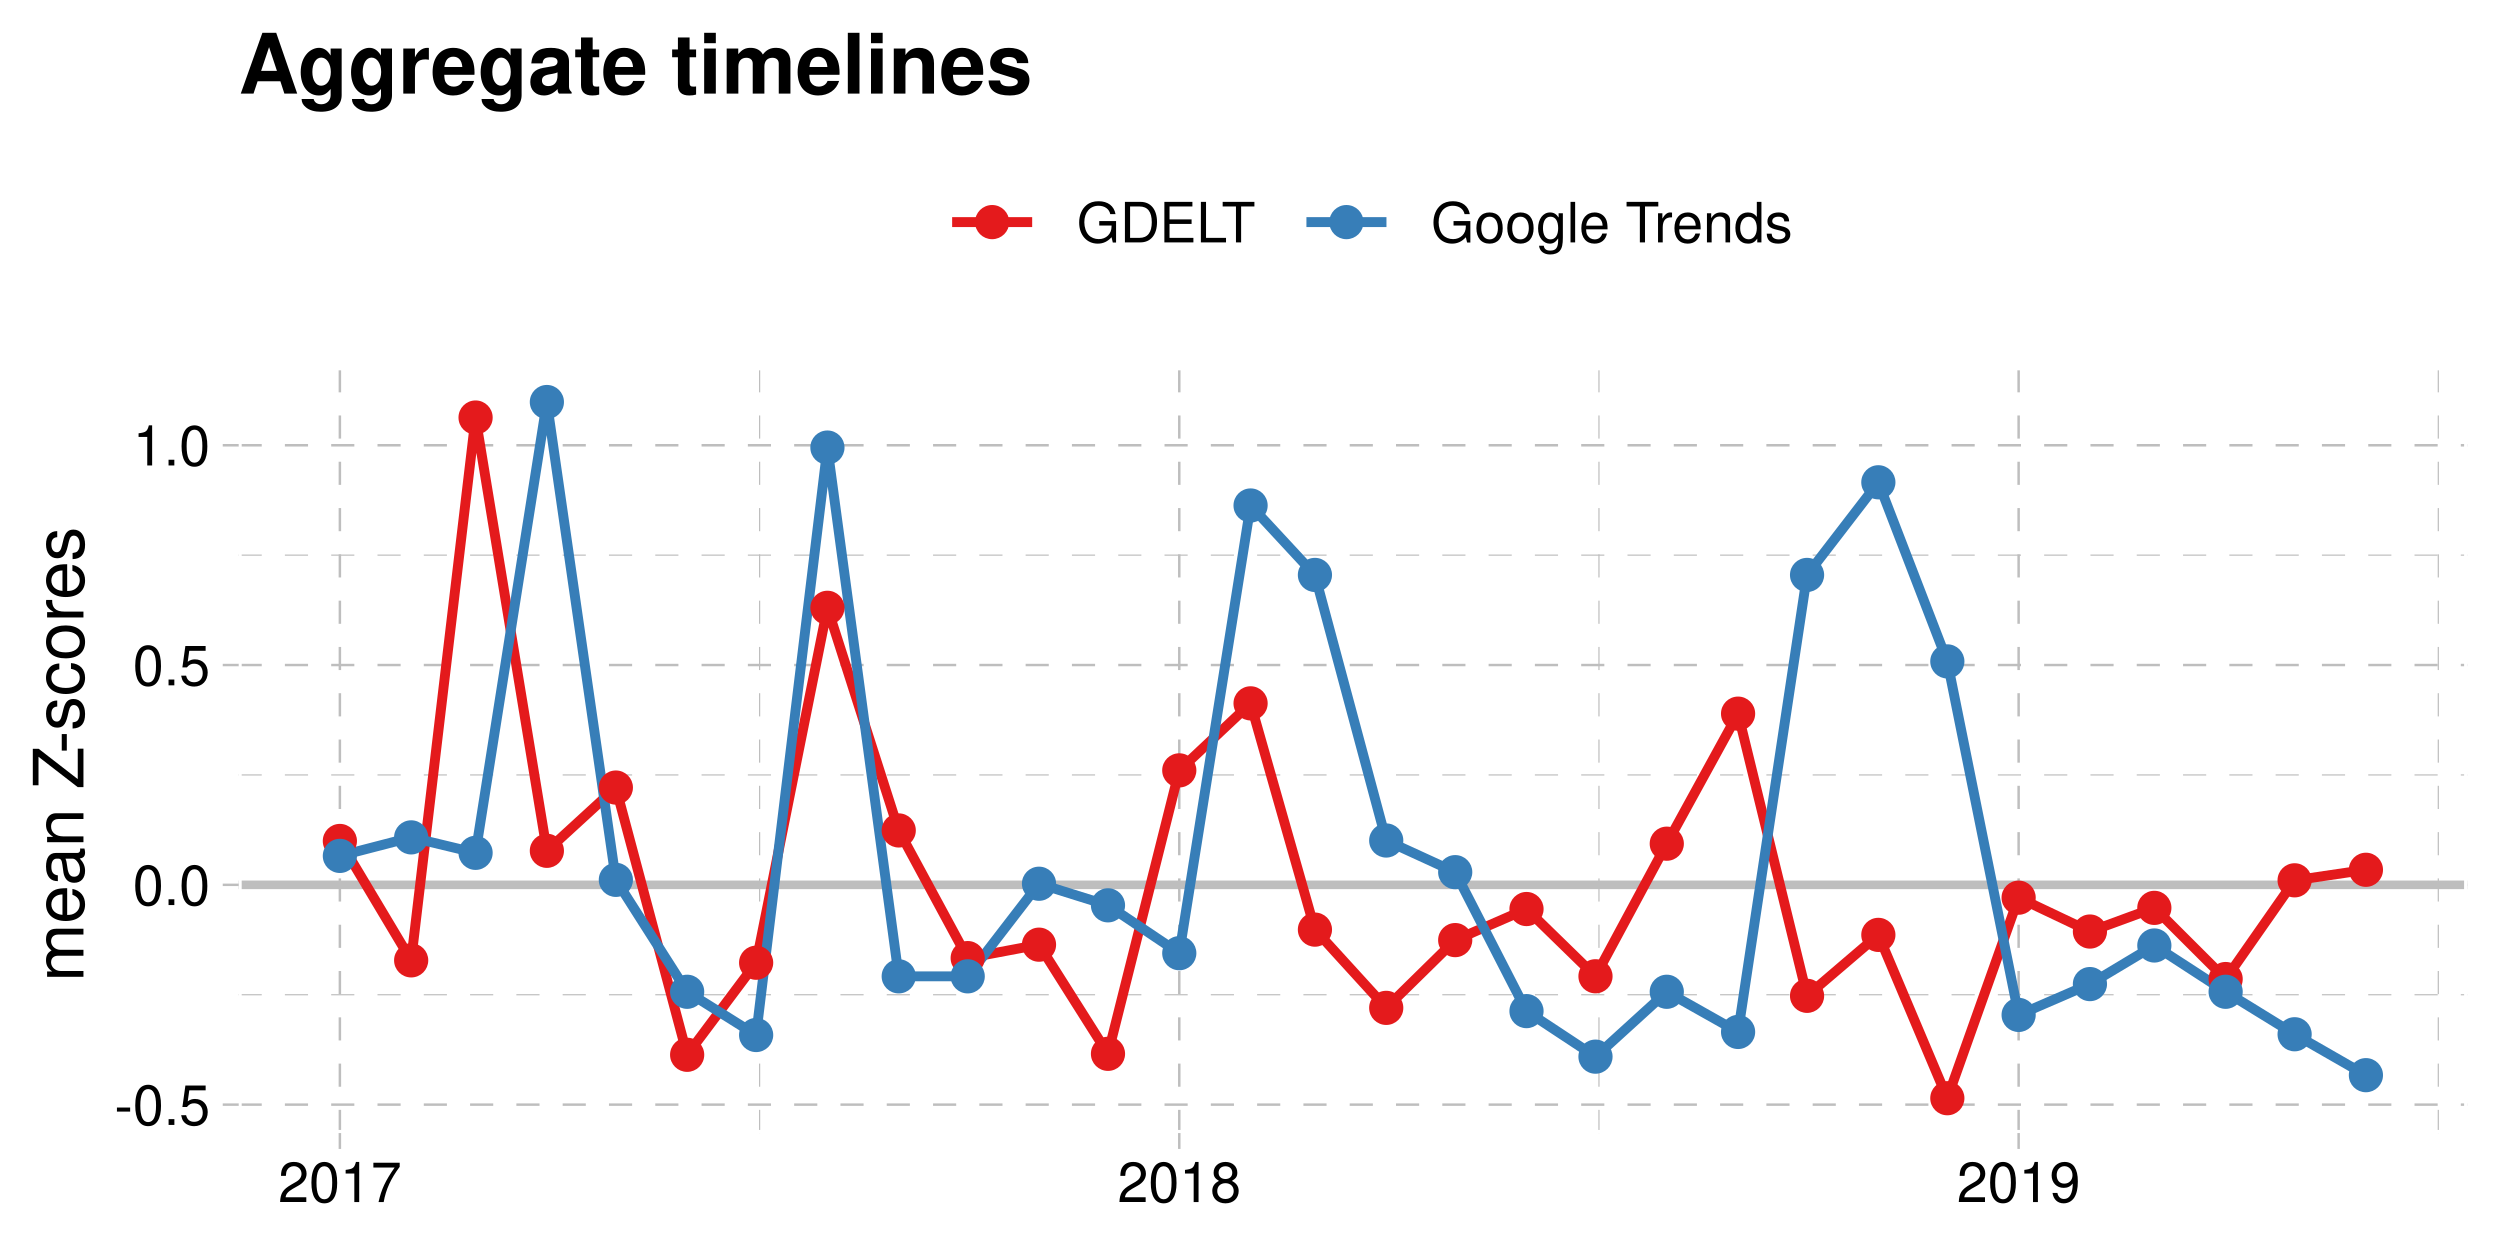
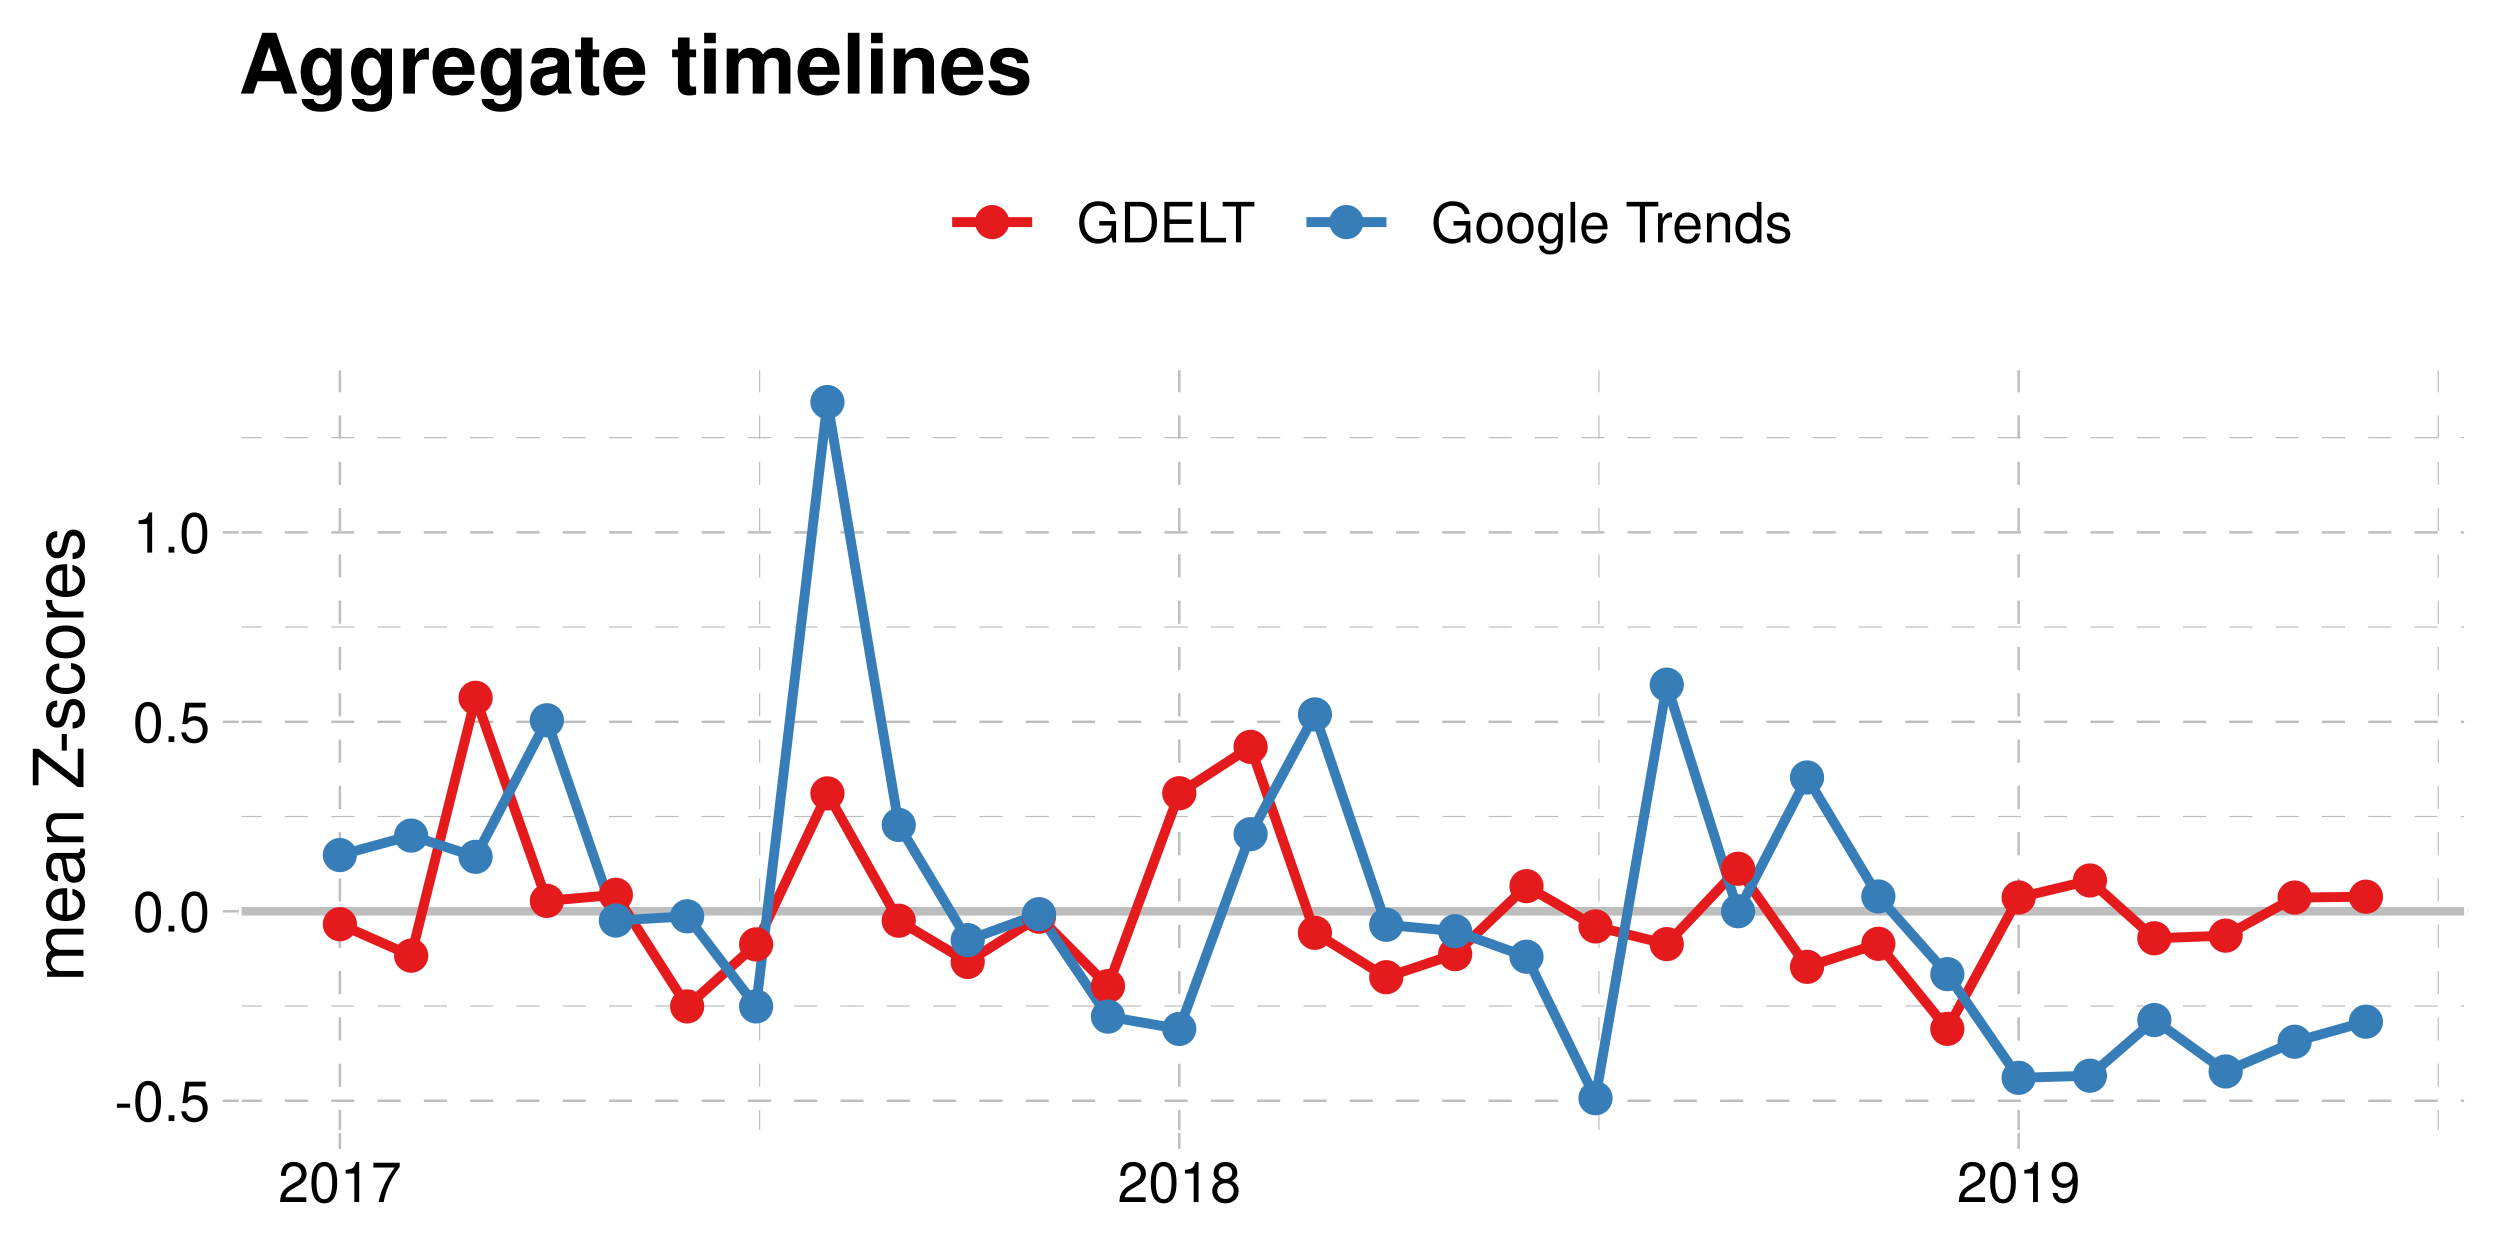
<svg xmlns="http://www.w3.org/2000/svg" viewBox="0 0 432.00 216.00">
  <defs>
    <style type="text/css">
    line, polyline, polygon, path, rect, circle {
      fill: none;
      stroke: #000000;
      stroke-linecap: round;
      stroke-linejoin: round;
      stroke-miterlimit: 10.00;
    }
  </style>
  </defs>
  <rect width="100%" height="100%" style="stroke: none; fill: #FFFFFF;" />
  <rect x="0.00" y="0.00" width="432.00" height="216.00" style="stroke-width: 1.07; stroke: none; fill: #FFFFFF;" />
  <defs>
    <clipPath id="cpNDEuMjN8NDI2LjMzfDE5NS43OXw2My40Ng==">
      <rect x="41.23" y="63.46" width="385.10" height="132.33" />
    </clipPath>
  </defs>
  <rect x="41.23" y="63.46" width="385.10" height="132.33" style="stroke-width: 1.07; stroke: #FFFFFF;" clip-path="url(#cpNDEuMjN8NDI2LjMzfDE5NS43OXw2My40Ng==)" />
-   <polyline points="41.23,171.89 426.33,171.89 " style="stroke-width: 0.21; stroke: #BEBEBE; stroke-dasharray: 4.00,4.00; stroke-linecap: butt;" clip-path="url(#cpNDEuMjN8NDI2LjMzfDE5NS43OXw2My40Ng==)" />
-   <polyline points="41.23,133.91 426.33,133.91 " style="stroke-width: 0.21; stroke: #BEBEBE; stroke-dasharray: 4.00,4.00; stroke-linecap: butt;" clip-path="url(#cpNDEuMjN8NDI2LjMzfDE5NS43OXw2My40Ng==)" />
-   <polyline points="41.23,95.93 426.33,95.93 " style="stroke-width: 0.21; stroke: #BEBEBE; stroke-dasharray: 4.00,4.00; stroke-linecap: butt;" clip-path="url(#cpNDEuMjN8NDI2LjMzfDE5NS43OXw2My40Ng==)" />
+   <polyline points="41.23,173.84 426.33,173.84 " style="stroke-width: 0.21; stroke: #BEBEBE; stroke-dasharray: 4.00,4.00; stroke-linecap: butt;" clip-path="url(#cpNDEuMjN8NDI2LjMzfDE5NS43OXw2My40Ng==)" />
+   <polyline points="41.23,141.10 426.33,141.10 " style="stroke-width: 0.21; stroke: #BEBEBE; stroke-dasharray: 4.00,4.00; stroke-linecap: butt;" clip-path="url(#cpNDEuMjN8NDI2LjMzfDE5NS43OXw2My40Ng==)" />
+   <polyline points="41.23,108.36 426.33,108.36 " style="stroke-width: 0.21; stroke: #BEBEBE; stroke-dasharray: 4.00,4.00; stroke-linecap: butt;" clip-path="url(#cpNDEuMjN8NDI2LjMzfDE5NS43OXw2My40Ng==)" />
+   <polyline points="41.23,75.62 426.33,75.62 " style="stroke-width: 0.21; stroke: #BEBEBE; stroke-dasharray: 4.00,4.00; stroke-linecap: butt;" clip-path="url(#cpNDEuMjN8NDI2LjMzfDE5NS43OXw2My40Ng==)" />
  <polyline points="131.26,195.79 131.26,63.46 " style="stroke-width: 0.21; stroke: #BEBEBE; stroke-dasharray: 4.00,4.00; stroke-linecap: butt;" clip-path="url(#cpNDEuMjN8NDI2LjMzfDE5NS43OXw2My40Ng==)" />
  <polyline points="276.30,195.79 276.30,63.46 " style="stroke-width: 0.21; stroke: #BEBEBE; stroke-dasharray: 4.00,4.00; stroke-linecap: butt;" clip-path="url(#cpNDEuMjN8NDI2LjMzfDE5NS43OXw2My40Ng==)" />
  <polyline points="421.34,195.79 421.34,63.46 " style="stroke-width: 0.21; stroke: #BEBEBE; stroke-dasharray: 4.00,4.00; stroke-linecap: butt;" clip-path="url(#cpNDEuMjN8NDI2LjMzfDE5NS43OXw2My40Ng==)" />
-   <polyline points="41.23,190.88 426.33,190.88 " style="stroke-width: 0.43; stroke: #BEBEBE; stroke-dasharray: 4.00,4.00; stroke-linecap: butt;" clip-path="url(#cpNDEuMjN8NDI2LjMzfDE5NS43OXw2My40Ng==)" />
-   <polyline points="41.23,152.90 426.33,152.90 " style="stroke-width: 0.43; stroke: #BEBEBE; stroke-dasharray: 4.00,4.00; stroke-linecap: butt;" clip-path="url(#cpNDEuMjN8NDI2LjMzfDE5NS43OXw2My40Ng==)" />
-   <polyline points="41.23,114.92 426.33,114.92 " style="stroke-width: 0.43; stroke: #BEBEBE; stroke-dasharray: 4.00,4.00; stroke-linecap: butt;" clip-path="url(#cpNDEuMjN8NDI2LjMzfDE5NS43OXw2My40Ng==)" />
-   <polyline points="41.23,76.94 426.33,76.94 " style="stroke-width: 0.43; stroke: #BEBEBE; stroke-dasharray: 4.00,4.00; stroke-linecap: butt;" clip-path="url(#cpNDEuMjN8NDI2LjMzfDE5NS43OXw2My40Ng==)" />
+   <polyline points="41.23,190.21 426.33,190.21 " style="stroke-width: 0.43; stroke: #BEBEBE; stroke-dasharray: 4.00,4.00; stroke-linecap: butt;" clip-path="url(#cpNDEuMjN8NDI2LjMzfDE5NS43OXw2My40Ng==)" />
+   <polyline points="41.23,157.47 426.33,157.47 " style="stroke-width: 0.43; stroke: #BEBEBE; stroke-dasharray: 4.00,4.00; stroke-linecap: butt;" clip-path="url(#cpNDEuMjN8NDI2LjMzfDE5NS43OXw2My40Ng==)" />
+   <polyline points="41.23,124.73 426.33,124.73 " style="stroke-width: 0.43; stroke: #BEBEBE; stroke-dasharray: 4.00,4.00; stroke-linecap: butt;" clip-path="url(#cpNDEuMjN8NDI2LjMzfDE5NS43OXw2My40Ng==)" />
+   <polyline points="41.23,91.99 426.33,91.99 " style="stroke-width: 0.43; stroke: #BEBEBE; stroke-dasharray: 4.00,4.00; stroke-linecap: butt;" clip-path="url(#cpNDEuMjN8NDI2LjMzfDE5NS43OXw2My40Ng==)" />
  <polyline points="58.73,195.79 58.73,63.46 " style="stroke-width: 0.43; stroke: #BEBEBE; stroke-dasharray: 4.00,4.00; stroke-linecap: butt;" clip-path="url(#cpNDEuMjN8NDI2LjMzfDE5NS43OXw2My40Ng==)" />
  <polyline points="203.78,195.79 203.78,63.46 " style="stroke-width: 0.43; stroke: #BEBEBE; stroke-dasharray: 4.00,4.00; stroke-linecap: butt;" clip-path="url(#cpNDEuMjN8NDI2LjMzfDE5NS43OXw2My40Ng==)" />
  <polyline points="348.82,195.79 348.82,63.46 " style="stroke-width: 0.43; stroke: #BEBEBE; stroke-dasharray: 4.00,4.00; stroke-linecap: butt;" clip-path="url(#cpNDEuMjN8NDI2LjMzfDE5NS43OXw2My40Ng==)" />
-   <line x1="41.23" y1="152.90" x2="426.33" y2="152.90" style="stroke-width: 1.49; stroke: #BEBEBE; stroke-linecap: butt;" clip-path="url(#cpNDEuMjN8NDI2LjMzfDE5NS43OXw2My40Ng==)" />
-   <polyline points="58.73,145.32 71.05,165.95 82.18,72.15 94.50,147.02 106.42,136.09 118.74,182.27 130.66,166.36 142.98,105.03 155.30,143.50 167.22,165.56 179.54,163.24 191.46,182.10 203.78,133.12 216.10,121.54 227.22,160.64 239.54,174.16 251.46,162.45 263.78,157.08 275.70,168.70 288.02,145.79 300.34,123.32 312.26,172.08 324.58,161.55 336.50,189.77 348.82,155.12 361.14,160.97 372.27,156.88 384.59,169.18 396.51,152.12 408.83,150.30 " style="stroke-width: 1.71; stroke: #E41A1C; stroke-linecap: butt;" clip-path="url(#cpNDEuMjN8NDI2LjMzfDE5NS43OXw2My40Ng==)" />
-   <polyline points="58.73,147.90 71.05,144.70 82.18,147.37 94.50,69.47 106.42,152.04 118.74,171.38 130.66,178.85 142.98,77.34 155.30,168.71 167.22,168.71 179.54,152.71 191.46,156.44 203.78,164.71 216.10,87.35 227.22,99.35 239.54,145.24 251.46,150.71 263.78,174.72 275.70,182.59 288.02,171.38 300.34,178.32 312.26,99.35 324.58,83.34 336.50,114.29 348.82,175.38 361.14,170.05 372.27,163.38 384.59,171.38 396.51,178.72 408.83,185.79 " style="stroke-width: 1.71; stroke: #377EB8; stroke-linecap: butt;" clip-path="url(#cpNDEuMjN8NDI2LjMzfDE5NS43OXw2My40Ng==)" />
-   <circle cx="58.73" cy="145.32" r="1.95pt" style="stroke-width: 0.71; stroke: #E41A1C; fill: #E41A1C;" clip-path="url(#cpNDEuMjN8NDI2LjMzfDE5NS43OXw2My40Ng==)" />
-   <circle cx="71.05" cy="165.95" r="1.95pt" style="stroke-width: 0.71; stroke: #E41A1C; fill: #E41A1C;" clip-path="url(#cpNDEuMjN8NDI2LjMzfDE5NS43OXw2My40Ng==)" />
-   <circle cx="82.18" cy="72.15" r="1.95pt" style="stroke-width: 0.71; stroke: #E41A1C; fill: #E41A1C;" clip-path="url(#cpNDEuMjN8NDI2LjMzfDE5NS43OXw2My40Ng==)" />
-   <circle cx="94.50" cy="147.02" r="1.95pt" style="stroke-width: 0.71; stroke: #E41A1C; fill: #E41A1C;" clip-path="url(#cpNDEuMjN8NDI2LjMzfDE5NS43OXw2My40Ng==)" />
-   <circle cx="106.42" cy="136.09" r="1.95pt" style="stroke-width: 0.71; stroke: #E41A1C; fill: #E41A1C;" clip-path="url(#cpNDEuMjN8NDI2LjMzfDE5NS43OXw2My40Ng==)" />
-   <circle cx="118.74" cy="182.27" r="1.95pt" style="stroke-width: 0.71; stroke: #E41A1C; fill: #E41A1C;" clip-path="url(#cpNDEuMjN8NDI2LjMzfDE5NS43OXw2My40Ng==)" />
-   <circle cx="130.66" cy="166.36" r="1.95pt" style="stroke-width: 0.71; stroke: #E41A1C; fill: #E41A1C;" clip-path="url(#cpNDEuMjN8NDI2LjMzfDE5NS43OXw2My40Ng==)" />
-   <circle cx="142.98" cy="105.03" r="1.95pt" style="stroke-width: 0.71; stroke: #E41A1C; fill: #E41A1C;" clip-path="url(#cpNDEuMjN8NDI2LjMzfDE5NS43OXw2My40Ng==)" />
-   <circle cx="155.30" cy="143.50" r="1.95pt" style="stroke-width: 0.71; stroke: #E41A1C; fill: #E41A1C;" clip-path="url(#cpNDEuMjN8NDI2LjMzfDE5NS43OXw2My40Ng==)" />
-   <circle cx="167.22" cy="165.56" r="1.95pt" style="stroke-width: 0.71; stroke: #E41A1C; fill: #E41A1C;" clip-path="url(#cpNDEuMjN8NDI2LjMzfDE5NS43OXw2My40Ng==)" />
-   <circle cx="179.54" cy="163.24" r="1.95pt" style="stroke-width: 0.71; stroke: #E41A1C; fill: #E41A1C;" clip-path="url(#cpNDEuMjN8NDI2LjMzfDE5NS43OXw2My40Ng==)" />
-   <circle cx="191.46" cy="182.10" r="1.95pt" style="stroke-width: 0.71; stroke: #E41A1C; fill: #E41A1C;" clip-path="url(#cpNDEuMjN8NDI2LjMzfDE5NS43OXw2My40Ng==)" />
-   <circle cx="203.78" cy="133.12" r="1.95pt" style="stroke-width: 0.71; stroke: #E41A1C; fill: #E41A1C;" clip-path="url(#cpNDEuMjN8NDI2LjMzfDE5NS43OXw2My40Ng==)" />
-   <circle cx="216.10" cy="121.54" r="1.95pt" style="stroke-width: 0.71; stroke: #E41A1C; fill: #E41A1C;" clip-path="url(#cpNDEuMjN8NDI2LjMzfDE5NS43OXw2My40Ng==)" />
-   <circle cx="227.22" cy="160.64" r="1.95pt" style="stroke-width: 0.71; stroke: #E41A1C; fill: #E41A1C;" clip-path="url(#cpNDEuMjN8NDI2LjMzfDE5NS43OXw2My40Ng==)" />
-   <circle cx="239.54" cy="174.16" r="1.95pt" style="stroke-width: 0.71; stroke: #E41A1C; fill: #E41A1C;" clip-path="url(#cpNDEuMjN8NDI2LjMzfDE5NS43OXw2My40Ng==)" />
-   <circle cx="251.46" cy="162.45" r="1.95pt" style="stroke-width: 0.71; stroke: #E41A1C; fill: #E41A1C;" clip-path="url(#cpNDEuMjN8NDI2LjMzfDE5NS43OXw2My40Ng==)" />
-   <circle cx="263.78" cy="157.08" r="1.95pt" style="stroke-width: 0.71; stroke: #E41A1C; fill: #E41A1C;" clip-path="url(#cpNDEuMjN8NDI2LjMzfDE5NS43OXw2My40Ng==)" />
-   <circle cx="275.70" cy="168.70" r="1.95pt" style="stroke-width: 0.71; stroke: #E41A1C; fill: #E41A1C;" clip-path="url(#cpNDEuMjN8NDI2LjMzfDE5NS43OXw2My40Ng==)" />
-   <circle cx="288.02" cy="145.79" r="1.95pt" style="stroke-width: 0.71; stroke: #E41A1C; fill: #E41A1C;" clip-path="url(#cpNDEuMjN8NDI2LjMzfDE5NS43OXw2My40Ng==)" />
-   <circle cx="300.34" cy="123.32" r="1.95pt" style="stroke-width: 0.71; stroke: #E41A1C; fill: #E41A1C;" clip-path="url(#cpNDEuMjN8NDI2LjMzfDE5NS43OXw2My40Ng==)" />
-   <circle cx="312.26" cy="172.08" r="1.95pt" style="stroke-width: 0.71; stroke: #E41A1C; fill: #E41A1C;" clip-path="url(#cpNDEuMjN8NDI2LjMzfDE5NS43OXw2My40Ng==)" />
-   <circle cx="324.58" cy="161.55" r="1.95pt" style="stroke-width: 0.71; stroke: #E41A1C; fill: #E41A1C;" clip-path="url(#cpNDEuMjN8NDI2LjMzfDE5NS43OXw2My40Ng==)" />
-   <circle cx="336.50" cy="189.77" r="1.95pt" style="stroke-width: 0.71; stroke: #E41A1C; fill: #E41A1C;" clip-path="url(#cpNDEuMjN8NDI2LjMzfDE5NS43OXw2My40Ng==)" />
-   <circle cx="348.82" cy="155.12" r="1.95pt" style="stroke-width: 0.71; stroke: #E41A1C; fill: #E41A1C;" clip-path="url(#cpNDEuMjN8NDI2LjMzfDE5NS43OXw2My40Ng==)" />
-   <circle cx="361.14" cy="160.97" r="1.95pt" style="stroke-width: 0.71; stroke: #E41A1C; fill: #E41A1C;" clip-path="url(#cpNDEuMjN8NDI2LjMzfDE5NS43OXw2My40Ng==)" />
-   <circle cx="372.27" cy="156.88" r="1.95pt" style="stroke-width: 0.71; stroke: #E41A1C; fill: #E41A1C;" clip-path="url(#cpNDEuMjN8NDI2LjMzfDE5NS43OXw2My40Ng==)" />
-   <circle cx="384.59" cy="169.18" r="1.95pt" style="stroke-width: 0.71; stroke: #E41A1C; fill: #E41A1C;" clip-path="url(#cpNDEuMjN8NDI2LjMzfDE5NS43OXw2My40Ng==)" />
-   <circle cx="396.51" cy="152.12" r="1.95pt" style="stroke-width: 0.71; stroke: #E41A1C; fill: #E41A1C;" clip-path="url(#cpNDEuMjN8NDI2LjMzfDE5NS43OXw2My40Ng==)" />
-   <circle cx="408.83" cy="150.30" r="1.95pt" style="stroke-width: 0.71; stroke: #E41A1C; fill: #E41A1C;" clip-path="url(#cpNDEuMjN8NDI2LjMzfDE5NS43OXw2My40Ng==)" />
-   <circle cx="58.73" cy="147.90" r="1.95pt" style="stroke-width: 0.71; stroke: #377EB8; fill: #377EB8;" clip-path="url(#cpNDEuMjN8NDI2LjMzfDE5NS43OXw2My40Ng==)" />
-   <circle cx="71.05" cy="144.70" r="1.95pt" style="stroke-width: 0.71; stroke: #377EB8; fill: #377EB8;" clip-path="url(#cpNDEuMjN8NDI2LjMzfDE5NS43OXw2My40Ng==)" />
-   <circle cx="82.18" cy="147.37" r="1.95pt" style="stroke-width: 0.71; stroke: #377EB8; fill: #377EB8;" clip-path="url(#cpNDEuMjN8NDI2LjMzfDE5NS43OXw2My40Ng==)" />
-   <circle cx="94.50" cy="69.47" r="1.95pt" style="stroke-width: 0.71; stroke: #377EB8; fill: #377EB8;" clip-path="url(#cpNDEuMjN8NDI2LjMzfDE5NS43OXw2My40Ng==)" />
-   <circle cx="106.42" cy="152.04" r="1.95pt" style="stroke-width: 0.71; stroke: #377EB8; fill: #377EB8;" clip-path="url(#cpNDEuMjN8NDI2LjMzfDE5NS43OXw2My40Ng==)" />
-   <circle cx="118.74" cy="171.38" r="1.95pt" style="stroke-width: 0.71; stroke: #377EB8; fill: #377EB8;" clip-path="url(#cpNDEuMjN8NDI2LjMzfDE5NS43OXw2My40Ng==)" />
-   <circle cx="130.66" cy="178.85" r="1.95pt" style="stroke-width: 0.71; stroke: #377EB8; fill: #377EB8;" clip-path="url(#cpNDEuMjN8NDI2LjMzfDE5NS43OXw2My40Ng==)" />
-   <circle cx="142.98" cy="77.34" r="1.95pt" style="stroke-width: 0.71; stroke: #377EB8; fill: #377EB8;" clip-path="url(#cpNDEuMjN8NDI2LjMzfDE5NS43OXw2My40Ng==)" />
-   <circle cx="155.30" cy="168.71" r="1.95pt" style="stroke-width: 0.71; stroke: #377EB8; fill: #377EB8;" clip-path="url(#cpNDEuMjN8NDI2LjMzfDE5NS43OXw2My40Ng==)" />
-   <circle cx="167.22" cy="168.71" r="1.95pt" style="stroke-width: 0.71; stroke: #377EB8; fill: #377EB8;" clip-path="url(#cpNDEuMjN8NDI2LjMzfDE5NS43OXw2My40Ng==)" />
-   <circle cx="179.54" cy="152.71" r="1.95pt" style="stroke-width: 0.71; stroke: #377EB8; fill: #377EB8;" clip-path="url(#cpNDEuMjN8NDI2LjMzfDE5NS43OXw2My40Ng==)" />
-   <circle cx="191.46" cy="156.44" r="1.95pt" style="stroke-width: 0.71; stroke: #377EB8; fill: #377EB8;" clip-path="url(#cpNDEuMjN8NDI2LjMzfDE5NS43OXw2My40Ng==)" />
-   <circle cx="203.78" cy="164.71" r="1.95pt" style="stroke-width: 0.71; stroke: #377EB8; fill: #377EB8;" clip-path="url(#cpNDEuMjN8NDI2LjMzfDE5NS43OXw2My40Ng==)" />
-   <circle cx="216.10" cy="87.35" r="1.95pt" style="stroke-width: 0.71; stroke: #377EB8; fill: #377EB8;" clip-path="url(#cpNDEuMjN8NDI2LjMzfDE5NS43OXw2My40Ng==)" />
-   <circle cx="227.22" cy="99.35" r="1.95pt" style="stroke-width: 0.71; stroke: #377EB8; fill: #377EB8;" clip-path="url(#cpNDEuMjN8NDI2LjMzfDE5NS43OXw2My40Ng==)" />
-   <circle cx="239.54" cy="145.24" r="1.95pt" style="stroke-width: 0.71; stroke: #377EB8; fill: #377EB8;" clip-path="url(#cpNDEuMjN8NDI2LjMzfDE5NS43OXw2My40Ng==)" />
-   <circle cx="251.46" cy="150.71" r="1.95pt" style="stroke-width: 0.71; stroke: #377EB8; fill: #377EB8;" clip-path="url(#cpNDEuMjN8NDI2LjMzfDE5NS43OXw2My40Ng==)" />
-   <circle cx="263.78" cy="174.72" r="1.95pt" style="stroke-width: 0.71; stroke: #377EB8; fill: #377EB8;" clip-path="url(#cpNDEuMjN8NDI2LjMzfDE5NS43OXw2My40Ng==)" />
-   <circle cx="275.70" cy="182.59" r="1.95pt" style="stroke-width: 0.71; stroke: #377EB8; fill: #377EB8;" clip-path="url(#cpNDEuMjN8NDI2LjMzfDE5NS43OXw2My40Ng==)" />
-   <circle cx="288.02" cy="171.38" r="1.95pt" style="stroke-width: 0.71; stroke: #377EB8; fill: #377EB8;" clip-path="url(#cpNDEuMjN8NDI2LjMzfDE5NS43OXw2My40Ng==)" />
-   <circle cx="300.34" cy="178.32" r="1.95pt" style="stroke-width: 0.71; stroke: #377EB8; fill: #377EB8;" clip-path="url(#cpNDEuMjN8NDI2LjMzfDE5NS43OXw2My40Ng==)" />
-   <circle cx="312.26" cy="99.35" r="1.95pt" style="stroke-width: 0.71; stroke: #377EB8; fill: #377EB8;" clip-path="url(#cpNDEuMjN8NDI2LjMzfDE5NS43OXw2My40Ng==)" />
-   <circle cx="324.58" cy="83.34" r="1.95pt" style="stroke-width: 0.71; stroke: #377EB8; fill: #377EB8;" clip-path="url(#cpNDEuMjN8NDI2LjMzfDE5NS43OXw2My40Ng==)" />
-   <circle cx="336.50" cy="114.29" r="1.95pt" style="stroke-width: 0.71; stroke: #377EB8; fill: #377EB8;" clip-path="url(#cpNDEuMjN8NDI2LjMzfDE5NS43OXw2My40Ng==)" />
-   <circle cx="348.82" cy="175.38" r="1.95pt" style="stroke-width: 0.71; stroke: #377EB8; fill: #377EB8;" clip-path="url(#cpNDEuMjN8NDI2LjMzfDE5NS43OXw2My40Ng==)" />
-   <circle cx="361.14" cy="170.05" r="1.95pt" style="stroke-width: 0.71; stroke: #377EB8; fill: #377EB8;" clip-path="url(#cpNDEuMjN8NDI2LjMzfDE5NS43OXw2My40Ng==)" />
-   <circle cx="372.27" cy="163.38" r="1.95pt" style="stroke-width: 0.71; stroke: #377EB8; fill: #377EB8;" clip-path="url(#cpNDEuMjN8NDI2LjMzfDE5NS43OXw2My40Ng==)" />
-   <circle cx="384.59" cy="171.38" r="1.95pt" style="stroke-width: 0.71; stroke: #377EB8; fill: #377EB8;" clip-path="url(#cpNDEuMjN8NDI2LjMzfDE5NS43OXw2My40Ng==)" />
-   <circle cx="396.51" cy="178.72" r="1.95pt" style="stroke-width: 0.71; stroke: #377EB8; fill: #377EB8;" clip-path="url(#cpNDEuMjN8NDI2LjMzfDE5NS43OXw2My40Ng==)" />
-   <circle cx="408.83" cy="185.79" r="1.95pt" style="stroke-width: 0.71; stroke: #377EB8; fill: #377EB8;" clip-path="url(#cpNDEuMjN8NDI2LjMzfDE5NS43OXw2My40Ng==)" />
+   <line x1="41.23" y1="157.47" x2="426.33" y2="157.47" style="stroke-width: 1.49; stroke: #BEBEBE; stroke-linecap: butt;" clip-path="url(#cpNDEuMjN8NDI2LjMzfDE5NS43OXw2My40Ng==)" />
+   <polyline points="58.73,159.70 71.05,165.14 82.18,120.58 94.50,155.67 106.42,154.62 118.74,173.91 130.66,163.19 142.98,137.10 155.30,159.10 167.22,166.22 179.54,158.41 191.46,170.40 203.78,137.07 216.10,129.06 227.22,161.19 239.54,168.86 251.46,164.87 263.78,153.13 275.70,160.09 288.02,163.14 300.34,150.12 312.26,167.07 324.58,163.09 336.50,177.79 348.82,155.09 361.14,152.15 372.27,162.14 384.59,161.68 396.51,155.10 408.83,154.95 " style="stroke-width: 1.71; stroke: #E41A1C; stroke-linecap: butt;" clip-path="url(#cpNDEuMjN8NDI2LjMzfDE5NS43OXw2My40Ng==)" />
+   <polyline points="58.73,147.76 71.05,144.39 82.18,148.06 94.50,124.46 106.42,159.07 118.74,158.34 130.66,173.91 142.98,69.47 155.30,142.55 167.22,162.45 179.54,157.97 191.46,175.67 203.78,177.80 216.10,144.14 227.22,123.45 239.54,159.81 251.46,160.91 263.78,165.32 275.70,189.77 288.02,118.31 300.34,157.46 312.26,134.35 324.58,154.91 336.50,168.33 348.82,186.25 361.14,185.88 372.27,176.26 384.59,185.15 396.51,180.01 408.83,176.55 " style="stroke-width: 1.71; stroke: #377EB8; stroke-linecap: butt;" clip-path="url(#cpNDEuMjN8NDI2LjMzfDE5NS43OXw2My40Ng==)" />
+   <circle cx="58.73" cy="159.70" r="1.95pt" style="stroke-width: 0.71; stroke: #E41A1C; fill: #E41A1C;" clip-path="url(#cpNDEuMjN8NDI2LjMzfDE5NS43OXw2My40Ng==)" />
+   <circle cx="71.05" cy="165.14" r="1.95pt" style="stroke-width: 0.71; stroke: #E41A1C; fill: #E41A1C;" clip-path="url(#cpNDEuMjN8NDI2LjMzfDE5NS43OXw2My40Ng==)" />
+   <circle cx="82.18" cy="120.58" r="1.95pt" style="stroke-width: 0.71; stroke: #E41A1C; fill: #E41A1C;" clip-path="url(#cpNDEuMjN8NDI2LjMzfDE5NS43OXw2My40Ng==)" />
+   <circle cx="94.50" cy="155.67" r="1.95pt" style="stroke-width: 0.71; stroke: #E41A1C; fill: #E41A1C;" clip-path="url(#cpNDEuMjN8NDI2LjMzfDE5NS43OXw2My40Ng==)" />
+   <circle cx="106.42" cy="154.62" r="1.95pt" style="stroke-width: 0.71; stroke: #E41A1C; fill: #E41A1C;" clip-path="url(#cpNDEuMjN8NDI2LjMzfDE5NS43OXw2My40Ng==)" />
+   <circle cx="118.74" cy="173.91" r="1.95pt" style="stroke-width: 0.71; stroke: #E41A1C; fill: #E41A1C;" clip-path="url(#cpNDEuMjN8NDI2LjMzfDE5NS43OXw2My40Ng==)" />
+   <circle cx="130.66" cy="163.19" r="1.95pt" style="stroke-width: 0.71; stroke: #E41A1C; fill: #E41A1C;" clip-path="url(#cpNDEuMjN8NDI2LjMzfDE5NS43OXw2My40Ng==)" />
+   <circle cx="142.98" cy="137.10" r="1.95pt" style="stroke-width: 0.71; stroke: #E41A1C; fill: #E41A1C;" clip-path="url(#cpNDEuMjN8NDI2LjMzfDE5NS43OXw2My40Ng==)" />
+   <circle cx="155.30" cy="159.10" r="1.95pt" style="stroke-width: 0.71; stroke: #E41A1C; fill: #E41A1C;" clip-path="url(#cpNDEuMjN8NDI2LjMzfDE5NS43OXw2My40Ng==)" />
+   <circle cx="167.22" cy="166.22" r="1.95pt" style="stroke-width: 0.71; stroke: #E41A1C; fill: #E41A1C;" clip-path="url(#cpNDEuMjN8NDI2LjMzfDE5NS43OXw2My40Ng==)" />
+   <circle cx="179.54" cy="158.41" r="1.95pt" style="stroke-width: 0.71; stroke: #E41A1C; fill: #E41A1C;" clip-path="url(#cpNDEuMjN8NDI2LjMzfDE5NS43OXw2My40Ng==)" />
+   <circle cx="191.46" cy="170.40" r="1.95pt" style="stroke-width: 0.71; stroke: #E41A1C; fill: #E41A1C;" clip-path="url(#cpNDEuMjN8NDI2LjMzfDE5NS43OXw2My40Ng==)" />
+   <circle cx="203.78" cy="137.07" r="1.95pt" style="stroke-width: 0.71; stroke: #E41A1C; fill: #E41A1C;" clip-path="url(#cpNDEuMjN8NDI2LjMzfDE5NS43OXw2My40Ng==)" />
+   <circle cx="216.10" cy="129.06" r="1.95pt" style="stroke-width: 0.71; stroke: #E41A1C; fill: #E41A1C;" clip-path="url(#cpNDEuMjN8NDI2LjMzfDE5NS43OXw2My40Ng==)" />
+   <circle cx="227.22" cy="161.19" r="1.95pt" style="stroke-width: 0.71; stroke: #E41A1C; fill: #E41A1C;" clip-path="url(#cpNDEuMjN8NDI2LjMzfDE5NS43OXw2My40Ng==)" />
+   <circle cx="239.54" cy="168.86" r="1.95pt" style="stroke-width: 0.71; stroke: #E41A1C; fill: #E41A1C;" clip-path="url(#cpNDEuMjN8NDI2LjMzfDE5NS43OXw2My40Ng==)" />
+   <circle cx="251.46" cy="164.87" r="1.95pt" style="stroke-width: 0.71; stroke: #E41A1C; fill: #E41A1C;" clip-path="url(#cpNDEuMjN8NDI2LjMzfDE5NS43OXw2My40Ng==)" />
+   <circle cx="263.78" cy="153.13" r="1.95pt" style="stroke-width: 0.71; stroke: #E41A1C; fill: #E41A1C;" clip-path="url(#cpNDEuMjN8NDI2LjMzfDE5NS43OXw2My40Ng==)" />
+   <circle cx="275.70" cy="160.09" r="1.95pt" style="stroke-width: 0.71; stroke: #E41A1C; fill: #E41A1C;" clip-path="url(#cpNDEuMjN8NDI2LjMzfDE5NS43OXw2My40Ng==)" />
+   <circle cx="288.02" cy="163.14" r="1.95pt" style="stroke-width: 0.71; stroke: #E41A1C; fill: #E41A1C;" clip-path="url(#cpNDEuMjN8NDI2LjMzfDE5NS43OXw2My40Ng==)" />
+   <circle cx="300.34" cy="150.12" r="1.95pt" style="stroke-width: 0.71; stroke: #E41A1C; fill: #E41A1C;" clip-path="url(#cpNDEuMjN8NDI2LjMzfDE5NS43OXw2My40Ng==)" />
+   <circle cx="312.26" cy="167.07" r="1.95pt" style="stroke-width: 0.71; stroke: #E41A1C; fill: #E41A1C;" clip-path="url(#cpNDEuMjN8NDI2LjMzfDE5NS43OXw2My40Ng==)" />
+   <circle cx="324.58" cy="163.09" r="1.95pt" style="stroke-width: 0.71; stroke: #E41A1C; fill: #E41A1C;" clip-path="url(#cpNDEuMjN8NDI2LjMzfDE5NS43OXw2My40Ng==)" />
+   <circle cx="336.50" cy="177.79" r="1.95pt" style="stroke-width: 0.71; stroke: #E41A1C; fill: #E41A1C;" clip-path="url(#cpNDEuMjN8NDI2LjMzfDE5NS43OXw2My40Ng==)" />
+   <circle cx="348.82" cy="155.09" r="1.95pt" style="stroke-width: 0.71; stroke: #E41A1C; fill: #E41A1C;" clip-path="url(#cpNDEuMjN8NDI2LjMzfDE5NS43OXw2My40Ng==)" />
+   <circle cx="361.14" cy="152.15" r="1.95pt" style="stroke-width: 0.71; stroke: #E41A1C; fill: #E41A1C;" clip-path="url(#cpNDEuMjN8NDI2LjMzfDE5NS43OXw2My40Ng==)" />
+   <circle cx="372.27" cy="162.14" r="1.95pt" style="stroke-width: 0.71; stroke: #E41A1C; fill: #E41A1C;" clip-path="url(#cpNDEuMjN8NDI2LjMzfDE5NS43OXw2My40Ng==)" />
+   <circle cx="384.59" cy="161.68" r="1.95pt" style="stroke-width: 0.71; stroke: #E41A1C; fill: #E41A1C;" clip-path="url(#cpNDEuMjN8NDI2LjMzfDE5NS43OXw2My40Ng==)" />
+   <circle cx="396.51" cy="155.10" r="1.95pt" style="stroke-width: 0.71; stroke: #E41A1C; fill: #E41A1C;" clip-path="url(#cpNDEuMjN8NDI2LjMzfDE5NS43OXw2My40Ng==)" />
+   <circle cx="408.83" cy="154.95" r="1.95pt" style="stroke-width: 0.71; stroke: #E41A1C; fill: #E41A1C;" clip-path="url(#cpNDEuMjN8NDI2LjMzfDE5NS43OXw2My40Ng==)" />
+   <circle cx="58.73" cy="147.76" r="1.95pt" style="stroke-width: 0.71; stroke: #377EB8; fill: #377EB8;" clip-path="url(#cpNDEuMjN8NDI2LjMzfDE5NS43OXw2My40Ng==)" />
+   <circle cx="71.05" cy="144.39" r="1.95pt" style="stroke-width: 0.71; stroke: #377EB8; fill: #377EB8;" clip-path="url(#cpNDEuMjN8NDI2LjMzfDE5NS43OXw2My40Ng==)" />
+   <circle cx="82.18" cy="148.06" r="1.95pt" style="stroke-width: 0.71; stroke: #377EB8; fill: #377EB8;" clip-path="url(#cpNDEuMjN8NDI2LjMzfDE5NS43OXw2My40Ng==)" />
+   <circle cx="94.50" cy="124.46" r="1.95pt" style="stroke-width: 0.71; stroke: #377EB8; fill: #377EB8;" clip-path="url(#cpNDEuMjN8NDI2LjMzfDE5NS43OXw2My40Ng==)" />
+   <circle cx="106.42" cy="159.07" r="1.95pt" style="stroke-width: 0.71; stroke: #377EB8; fill: #377EB8;" clip-path="url(#cpNDEuMjN8NDI2LjMzfDE5NS43OXw2My40Ng==)" />
+   <circle cx="118.74" cy="158.34" r="1.95pt" style="stroke-width: 0.71; stroke: #377EB8; fill: #377EB8;" clip-path="url(#cpNDEuMjN8NDI2LjMzfDE5NS43OXw2My40Ng==)" />
+   <circle cx="130.66" cy="173.91" r="1.95pt" style="stroke-width: 0.71; stroke: #377EB8; fill: #377EB8;" clip-path="url(#cpNDEuMjN8NDI2LjMzfDE5NS43OXw2My40Ng==)" />
+   <circle cx="142.98" cy="69.47" r="1.95pt" style="stroke-width: 0.71; stroke: #377EB8; fill: #377EB8;" clip-path="url(#cpNDEuMjN8NDI2LjMzfDE5NS43OXw2My40Ng==)" />
+   <circle cx="155.30" cy="142.55" r="1.95pt" style="stroke-width: 0.71; stroke: #377EB8; fill: #377EB8;" clip-path="url(#cpNDEuMjN8NDI2LjMzfDE5NS43OXw2My40Ng==)" />
+   <circle cx="167.22" cy="162.45" r="1.95pt" style="stroke-width: 0.71; stroke: #377EB8; fill: #377EB8;" clip-path="url(#cpNDEuMjN8NDI2LjMzfDE5NS43OXw2My40Ng==)" />
+   <circle cx="179.54" cy="157.97" r="1.95pt" style="stroke-width: 0.71; stroke: #377EB8; fill: #377EB8;" clip-path="url(#cpNDEuMjN8NDI2LjMzfDE5NS43OXw2My40Ng==)" />
+   <circle cx="191.46" cy="175.67" r="1.95pt" style="stroke-width: 0.71; stroke: #377EB8; fill: #377EB8;" clip-path="url(#cpNDEuMjN8NDI2LjMzfDE5NS43OXw2My40Ng==)" />
+   <circle cx="203.78" cy="177.80" r="1.95pt" style="stroke-width: 0.71; stroke: #377EB8; fill: #377EB8;" clip-path="url(#cpNDEuMjN8NDI2LjMzfDE5NS43OXw2My40Ng==)" />
+   <circle cx="216.10" cy="144.14" r="1.95pt" style="stroke-width: 0.71; stroke: #377EB8; fill: #377EB8;" clip-path="url(#cpNDEuMjN8NDI2LjMzfDE5NS43OXw2My40Ng==)" />
+   <circle cx="227.22" cy="123.45" r="1.95pt" style="stroke-width: 0.71; stroke: #377EB8; fill: #377EB8;" clip-path="url(#cpNDEuMjN8NDI2LjMzfDE5NS43OXw2My40Ng==)" />
+   <circle cx="239.54" cy="159.81" r="1.95pt" style="stroke-width: 0.71; stroke: #377EB8; fill: #377EB8;" clip-path="url(#cpNDEuMjN8NDI2LjMzfDE5NS43OXw2My40Ng==)" />
+   <circle cx="251.46" cy="160.91" r="1.95pt" style="stroke-width: 0.71; stroke: #377EB8; fill: #377EB8;" clip-path="url(#cpNDEuMjN8NDI2LjMzfDE5NS43OXw2My40Ng==)" />
+   <circle cx="263.78" cy="165.32" r="1.95pt" style="stroke-width: 0.71; stroke: #377EB8; fill: #377EB8;" clip-path="url(#cpNDEuMjN8NDI2LjMzfDE5NS43OXw2My40Ng==)" />
+   <circle cx="275.70" cy="189.77" r="1.95pt" style="stroke-width: 0.71; stroke: #377EB8; fill: #377EB8;" clip-path="url(#cpNDEuMjN8NDI2LjMzfDE5NS43OXw2My40Ng==)" />
+   <circle cx="288.02" cy="118.31" r="1.95pt" style="stroke-width: 0.71; stroke: #377EB8; fill: #377EB8;" clip-path="url(#cpNDEuMjN8NDI2LjMzfDE5NS43OXw2My40Ng==)" />
+   <circle cx="300.34" cy="157.46" r="1.95pt" style="stroke-width: 0.71; stroke: #377EB8; fill: #377EB8;" clip-path="url(#cpNDEuMjN8NDI2LjMzfDE5NS43OXw2My40Ng==)" />
+   <circle cx="312.26" cy="134.35" r="1.95pt" style="stroke-width: 0.71; stroke: #377EB8; fill: #377EB8;" clip-path="url(#cpNDEuMjN8NDI2LjMzfDE5NS43OXw2My40Ng==)" />
+   <circle cx="324.58" cy="154.91" r="1.95pt" style="stroke-width: 0.71; stroke: #377EB8; fill: #377EB8;" clip-path="url(#cpNDEuMjN8NDI2LjMzfDE5NS43OXw2My40Ng==)" />
+   <circle cx="336.50" cy="168.33" r="1.95pt" style="stroke-width: 0.71; stroke: #377EB8; fill: #377EB8;" clip-path="url(#cpNDEuMjN8NDI2LjMzfDE5NS43OXw2My40Ng==)" />
+   <circle cx="348.82" cy="186.25" r="1.95pt" style="stroke-width: 0.71; stroke: #377EB8; fill: #377EB8;" clip-path="url(#cpNDEuMjN8NDI2LjMzfDE5NS43OXw2My40Ng==)" />
+   <circle cx="361.14" cy="185.88" r="1.95pt" style="stroke-width: 0.71; stroke: #377EB8; fill: #377EB8;" clip-path="url(#cpNDEuMjN8NDI2LjMzfDE5NS43OXw2My40Ng==)" />
+   <circle cx="372.27" cy="176.26" r="1.95pt" style="stroke-width: 0.71; stroke: #377EB8; fill: #377EB8;" clip-path="url(#cpNDEuMjN8NDI2LjMzfDE5NS43OXw2My40Ng==)" />
+   <circle cx="384.59" cy="185.15" r="1.95pt" style="stroke-width: 0.71; stroke: #377EB8; fill: #377EB8;" clip-path="url(#cpNDEuMjN8NDI2LjMzfDE5NS43OXw2My40Ng==)" />
+   <circle cx="396.51" cy="180.01" r="1.95pt" style="stroke-width: 0.71; stroke: #377EB8; fill: #377EB8;" clip-path="url(#cpNDEuMjN8NDI2LjMzfDE5NS43OXw2My40Ng==)" />
+   <circle cx="408.83" cy="176.55" r="1.95pt" style="stroke-width: 0.71; stroke: #377EB8; fill: #377EB8;" clip-path="url(#cpNDEuMjN8NDI2LjMzfDE5NS43OXw2My40Ng==)" />
  <rect x="41.23" y="63.46" width="385.10" height="132.33" style="stroke-width: 1.07; stroke: #FFFFFF;" clip-path="url(#cpNDEuMjN8NDI2LjMzfDE5NS43OXw2My40Ng==)" />
  <defs>
    <clipPath id="cpMC4wMHw0MzIuMDB8MjE2LjAwfDAuMDA=">
      <rect x="0.00" y="0.00" width="432.00" height="216.00" />
    </clipPath>
  </defs>
  <g clip-path="url(#cpMC4wMHw0MzIuMDB8MjE2LjAwfDAuMDA=)">
-     <text x="19.77" y="194.38" style="font-size: 9.60px; font-family: Nimbus Sans L;" textLength="16.53px" lengthAdjust="spacingAndGlyphs">-0.5</text>
+     <text x="19.77" y="193.71" style="font-size: 9.60px; font-family: Nimbus Sans L;" textLength="16.53px" lengthAdjust="spacingAndGlyphs">-0.5</text>
  </g>
  <g clip-path="url(#cpMC4wMHw0MzIuMDB8MjE2LjAwfDAuMDA=)">
-     <text x="22.96" y="156.40" style="font-size: 9.60px; font-family: Nimbus Sans L;" textLength="13.34px" lengthAdjust="spacingAndGlyphs">0.0</text>
+     <text x="22.96" y="160.97" style="font-size: 9.60px; font-family: Nimbus Sans L;" textLength="13.34px" lengthAdjust="spacingAndGlyphs">0.0</text>
  </g>
  <g clip-path="url(#cpMC4wMHw0MzIuMDB8MjE2LjAwfDAuMDA=)">
-     <text x="22.96" y="118.42" style="font-size: 9.60px; font-family: Nimbus Sans L;" textLength="13.34px" lengthAdjust="spacingAndGlyphs">0.5</text>
+     <text x="22.96" y="128.23" style="font-size: 9.60px; font-family: Nimbus Sans L;" textLength="13.34px" lengthAdjust="spacingAndGlyphs">0.5</text>
  </g>
  <g clip-path="url(#cpMC4wMHw0MzIuMDB8MjE2LjAwfDAuMDA=)">
-     <text x="22.96" y="80.44" style="font-size: 9.60px; font-family: Nimbus Sans L;" textLength="13.34px" lengthAdjust="spacingAndGlyphs">1.0</text>
+     <text x="22.96" y="95.49" style="font-size: 9.60px; font-family: Nimbus Sans L;" textLength="13.34px" lengthAdjust="spacingAndGlyphs">1.0</text>
  </g>
-   <polyline points="38.49,190.88 41.23,190.88 " style="stroke-width: 0.43; stroke: #BEBEBE; stroke-linecap: butt;" clip-path="url(#cpMC4wMHw0MzIuMDB8MjE2LjAwfDAuMDA=)" />
-   <polyline points="38.49,152.90 41.23,152.90 " style="stroke-width: 0.43; stroke: #BEBEBE; stroke-linecap: butt;" clip-path="url(#cpMC4wMHw0MzIuMDB8MjE2LjAwfDAuMDA=)" />
-   <polyline points="38.49,114.92 41.23,114.92 " style="stroke-width: 0.43; stroke: #BEBEBE; stroke-linecap: butt;" clip-path="url(#cpMC4wMHw0MzIuMDB8MjE2LjAwfDAuMDA=)" />
-   <polyline points="38.49,76.94 41.23,76.94 " style="stroke-width: 0.43; stroke: #BEBEBE; stroke-linecap: butt;" clip-path="url(#cpMC4wMHw0MzIuMDB8MjE2LjAwfDAuMDA=)" />
+   <polyline points="38.49,190.21 41.23,190.21 " style="stroke-width: 0.43; stroke: #BEBEBE; stroke-linecap: butt;" clip-path="url(#cpMC4wMHw0MzIuMDB8MjE2LjAwfDAuMDA=)" />
+   <polyline points="38.49,157.47 41.23,157.47 " style="stroke-width: 0.43; stroke: #BEBEBE; stroke-linecap: butt;" clip-path="url(#cpMC4wMHw0MzIuMDB8MjE2LjAwfDAuMDA=)" />
+   <polyline points="38.49,124.73 41.23,124.73 " style="stroke-width: 0.43; stroke: #BEBEBE; stroke-linecap: butt;" clip-path="url(#cpMC4wMHw0MzIuMDB8MjE2LjAwfDAuMDA=)" />
+   <polyline points="38.49,91.99 41.23,91.99 " style="stroke-width: 0.43; stroke: #BEBEBE; stroke-linecap: butt;" clip-path="url(#cpMC4wMHw0MzIuMDB8MjE2LjAwfDAuMDA=)" />
  <polyline points="58.73,198.53 58.73,195.79 " style="stroke-width: 0.43; stroke: #BEBEBE; stroke-linecap: butt;" clip-path="url(#cpMC4wMHw0MzIuMDB8MjE2LjAwfDAuMDA=)" />
  <polyline points="203.78,198.53 203.78,195.79 " style="stroke-width: 0.43; stroke: #BEBEBE; stroke-linecap: butt;" clip-path="url(#cpMC4wMHw0MzIuMDB8MjE2LjAwfDAuMDA=)" />
  <polyline points="348.82,198.53 348.82,195.79 " style="stroke-width: 0.43; stroke: #BEBEBE; stroke-linecap: butt;" clip-path="url(#cpMC4wMHw0MzIuMDB8MjE2LjAwfDAuMDA=)" />
  <g clip-path="url(#cpMC4wMHw0MzIuMDB8MjE2LjAwfDAuMDA=)">
    <text x="48.07" y="207.72" style="font-size: 9.60px; font-family: Nimbus Sans L;" textLength="21.34px" lengthAdjust="spacingAndGlyphs">2017</text>
  </g>
  <g clip-path="url(#cpMC4wMHw0MzIuMDB8MjE2LjAwfDAuMDA=)">
    <text x="193.11" y="207.72" style="font-size: 9.60px; font-family: Nimbus Sans L;" textLength="21.34px" lengthAdjust="spacingAndGlyphs">2018</text>
  </g>
  <g clip-path="url(#cpMC4wMHw0MzIuMDB8MjE2LjAwfDAuMDA=)">
    <text x="338.15" y="207.72" style="font-size: 9.60px; font-family: Nimbus Sans L;" textLength="21.34px" lengthAdjust="spacingAndGlyphs">2019</text>
  </g>
  <g clip-path="url(#cpMC4wMHw0MzIuMDB8MjE2LjAwfDAuMDA=)">
    <text transform="translate(14.42,169.63) rotate(-90)" style="font-size: 12.00px; font-family: Nimbus Sans L;" textLength="80.02px" lengthAdjust="spacingAndGlyphs">mean Z-scores</text>
  </g>
  <rect x="151.35" y="24.26" width="164.87" height="28.24" style="stroke-width: 1.07; stroke: none; fill: #FFFFFF;" clip-path="url(#cpMC4wMHw0MzIuMDB8MjE2LjAwfDAuMDA=)" />
  <rect x="162.80" y="29.74" width="17.28" height="17.28" style="stroke-width: 1.07; stroke: none;" clip-path="url(#cpMC4wMHw0MzIuMDB8MjE2LjAwfDAuMDA=)" />
  <line x1="164.53" y1="38.38" x2="178.36" y2="38.38" style="stroke-width: 1.71; stroke: #E41A1C; stroke-linecap: butt;" clip-path="url(#cpMC4wMHw0MzIuMDB8MjE2LjAwfDAuMDA=)" />
  <circle cx="171.44" cy="38.38" r="1.95pt" style="stroke-width: 0.71; stroke: #E41A1C; fill: #E41A1C;" clip-path="url(#cpMC4wMHw0MzIuMDB8MjE2LjAwfDAuMDA=)" />
  <rect x="224.02" y="29.74" width="17.28" height="17.28" style="stroke-width: 1.07; stroke: none;" clip-path="url(#cpMC4wMHw0MzIuMDB8MjE2LjAwfDAuMDA=)" />
  <line x1="225.75" y1="38.38" x2="239.58" y2="38.38" style="stroke-width: 1.71; stroke: #377EB8; stroke-linecap: butt;" clip-path="url(#cpMC4wMHw0MzIuMDB8MjE2LjAwfDAuMDA=)" />
  <circle cx="232.66" cy="38.38" r="1.95pt" style="stroke-width: 0.71; stroke: #377EB8; fill: #377EB8;" clip-path="url(#cpMC4wMHw0MzIuMDB8MjE2LjAwfDAuMDA=)" />
  <g clip-path="url(#cpMC4wMHw0MzIuMDB8MjE2LjAwfDAuMDA=)">
    <text x="186.06" y="41.88" style="font-size: 9.60px; font-family: Nimbus Sans L;" textLength="31.99px" lengthAdjust="spacingAndGlyphs">GDELT</text>
  </g>
  <g clip-path="url(#cpMC4wMHw0MzIuMDB8MjE2LjAwfDAuMDA=)">
    <text x="247.28" y="41.88" style="font-size: 9.60px; font-family: Nimbus Sans L;" textLength="63.45px" lengthAdjust="spacingAndGlyphs">Google Trends</text>
  </g>
  <g clip-path="url(#cpMC4wMHw0MzIuMDB8MjE2LjAwfDAuMDA=)">
    <text x="41.23" y="16.17" style="font-size: 14.40px; font-weight: bold; font-family: Nimbus Sans L;" textLength="137.69px" lengthAdjust="spacingAndGlyphs">Aggregate timelines</text>
  </g>
</svg>
